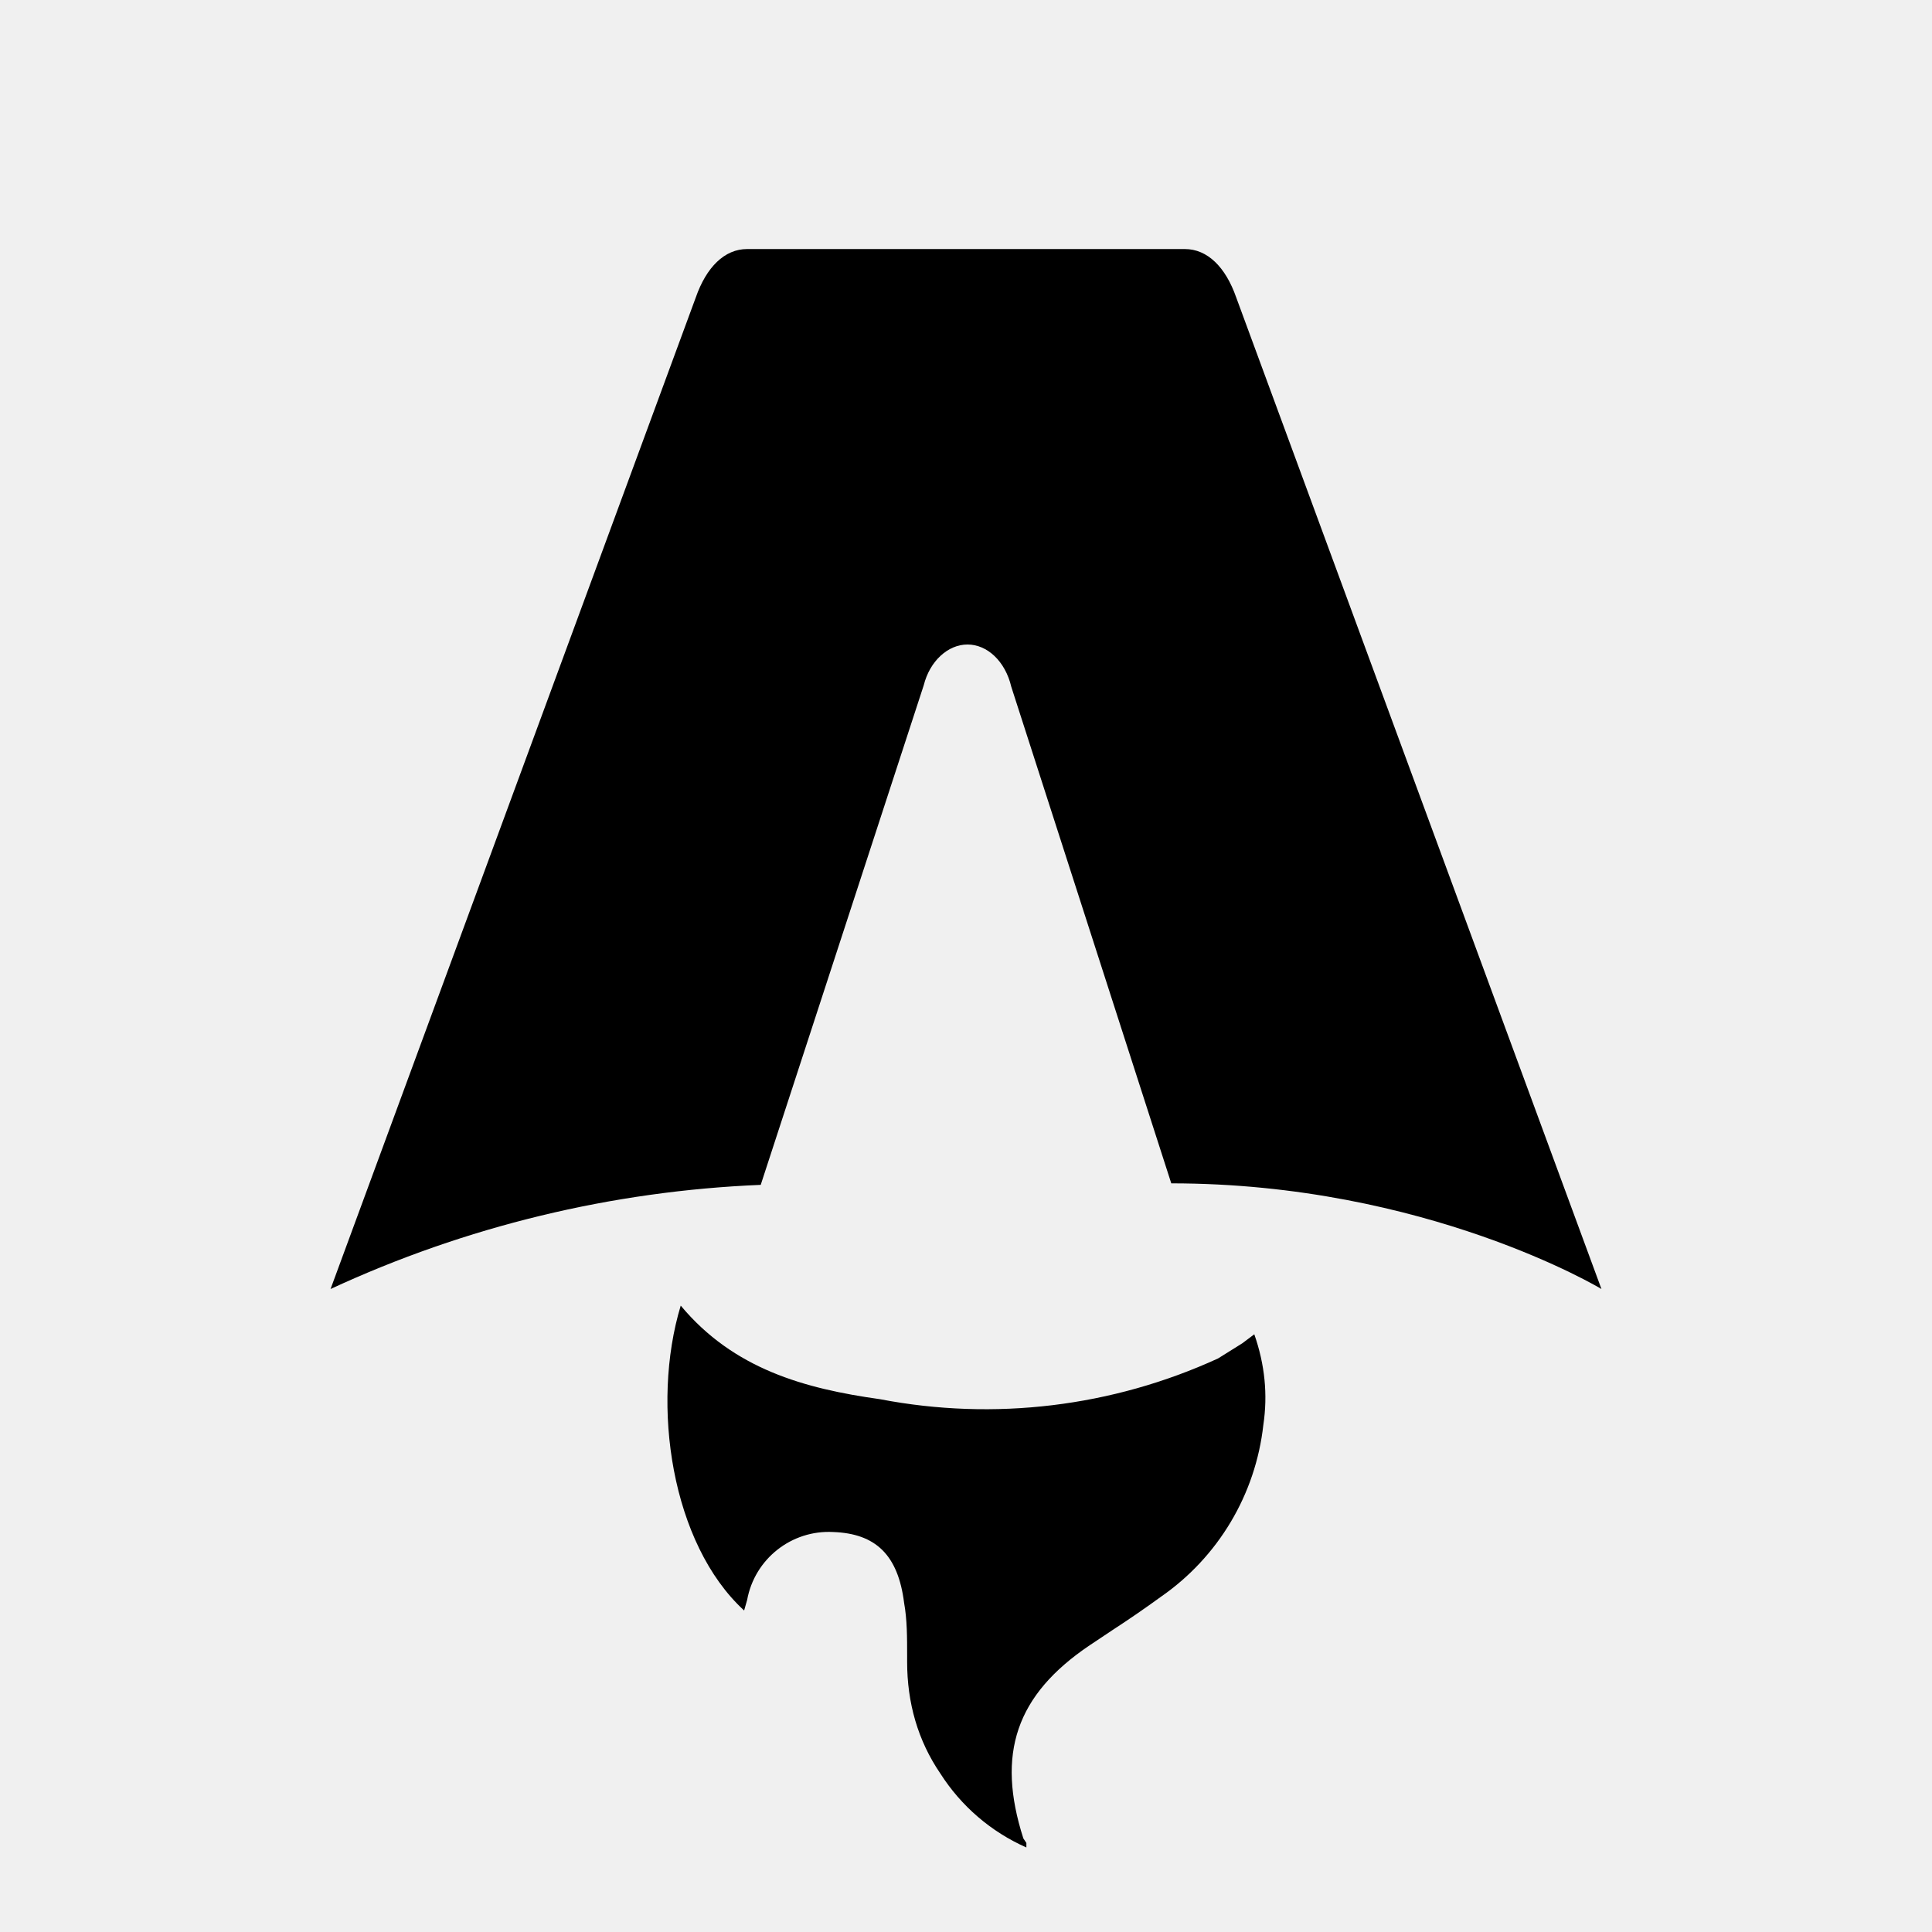
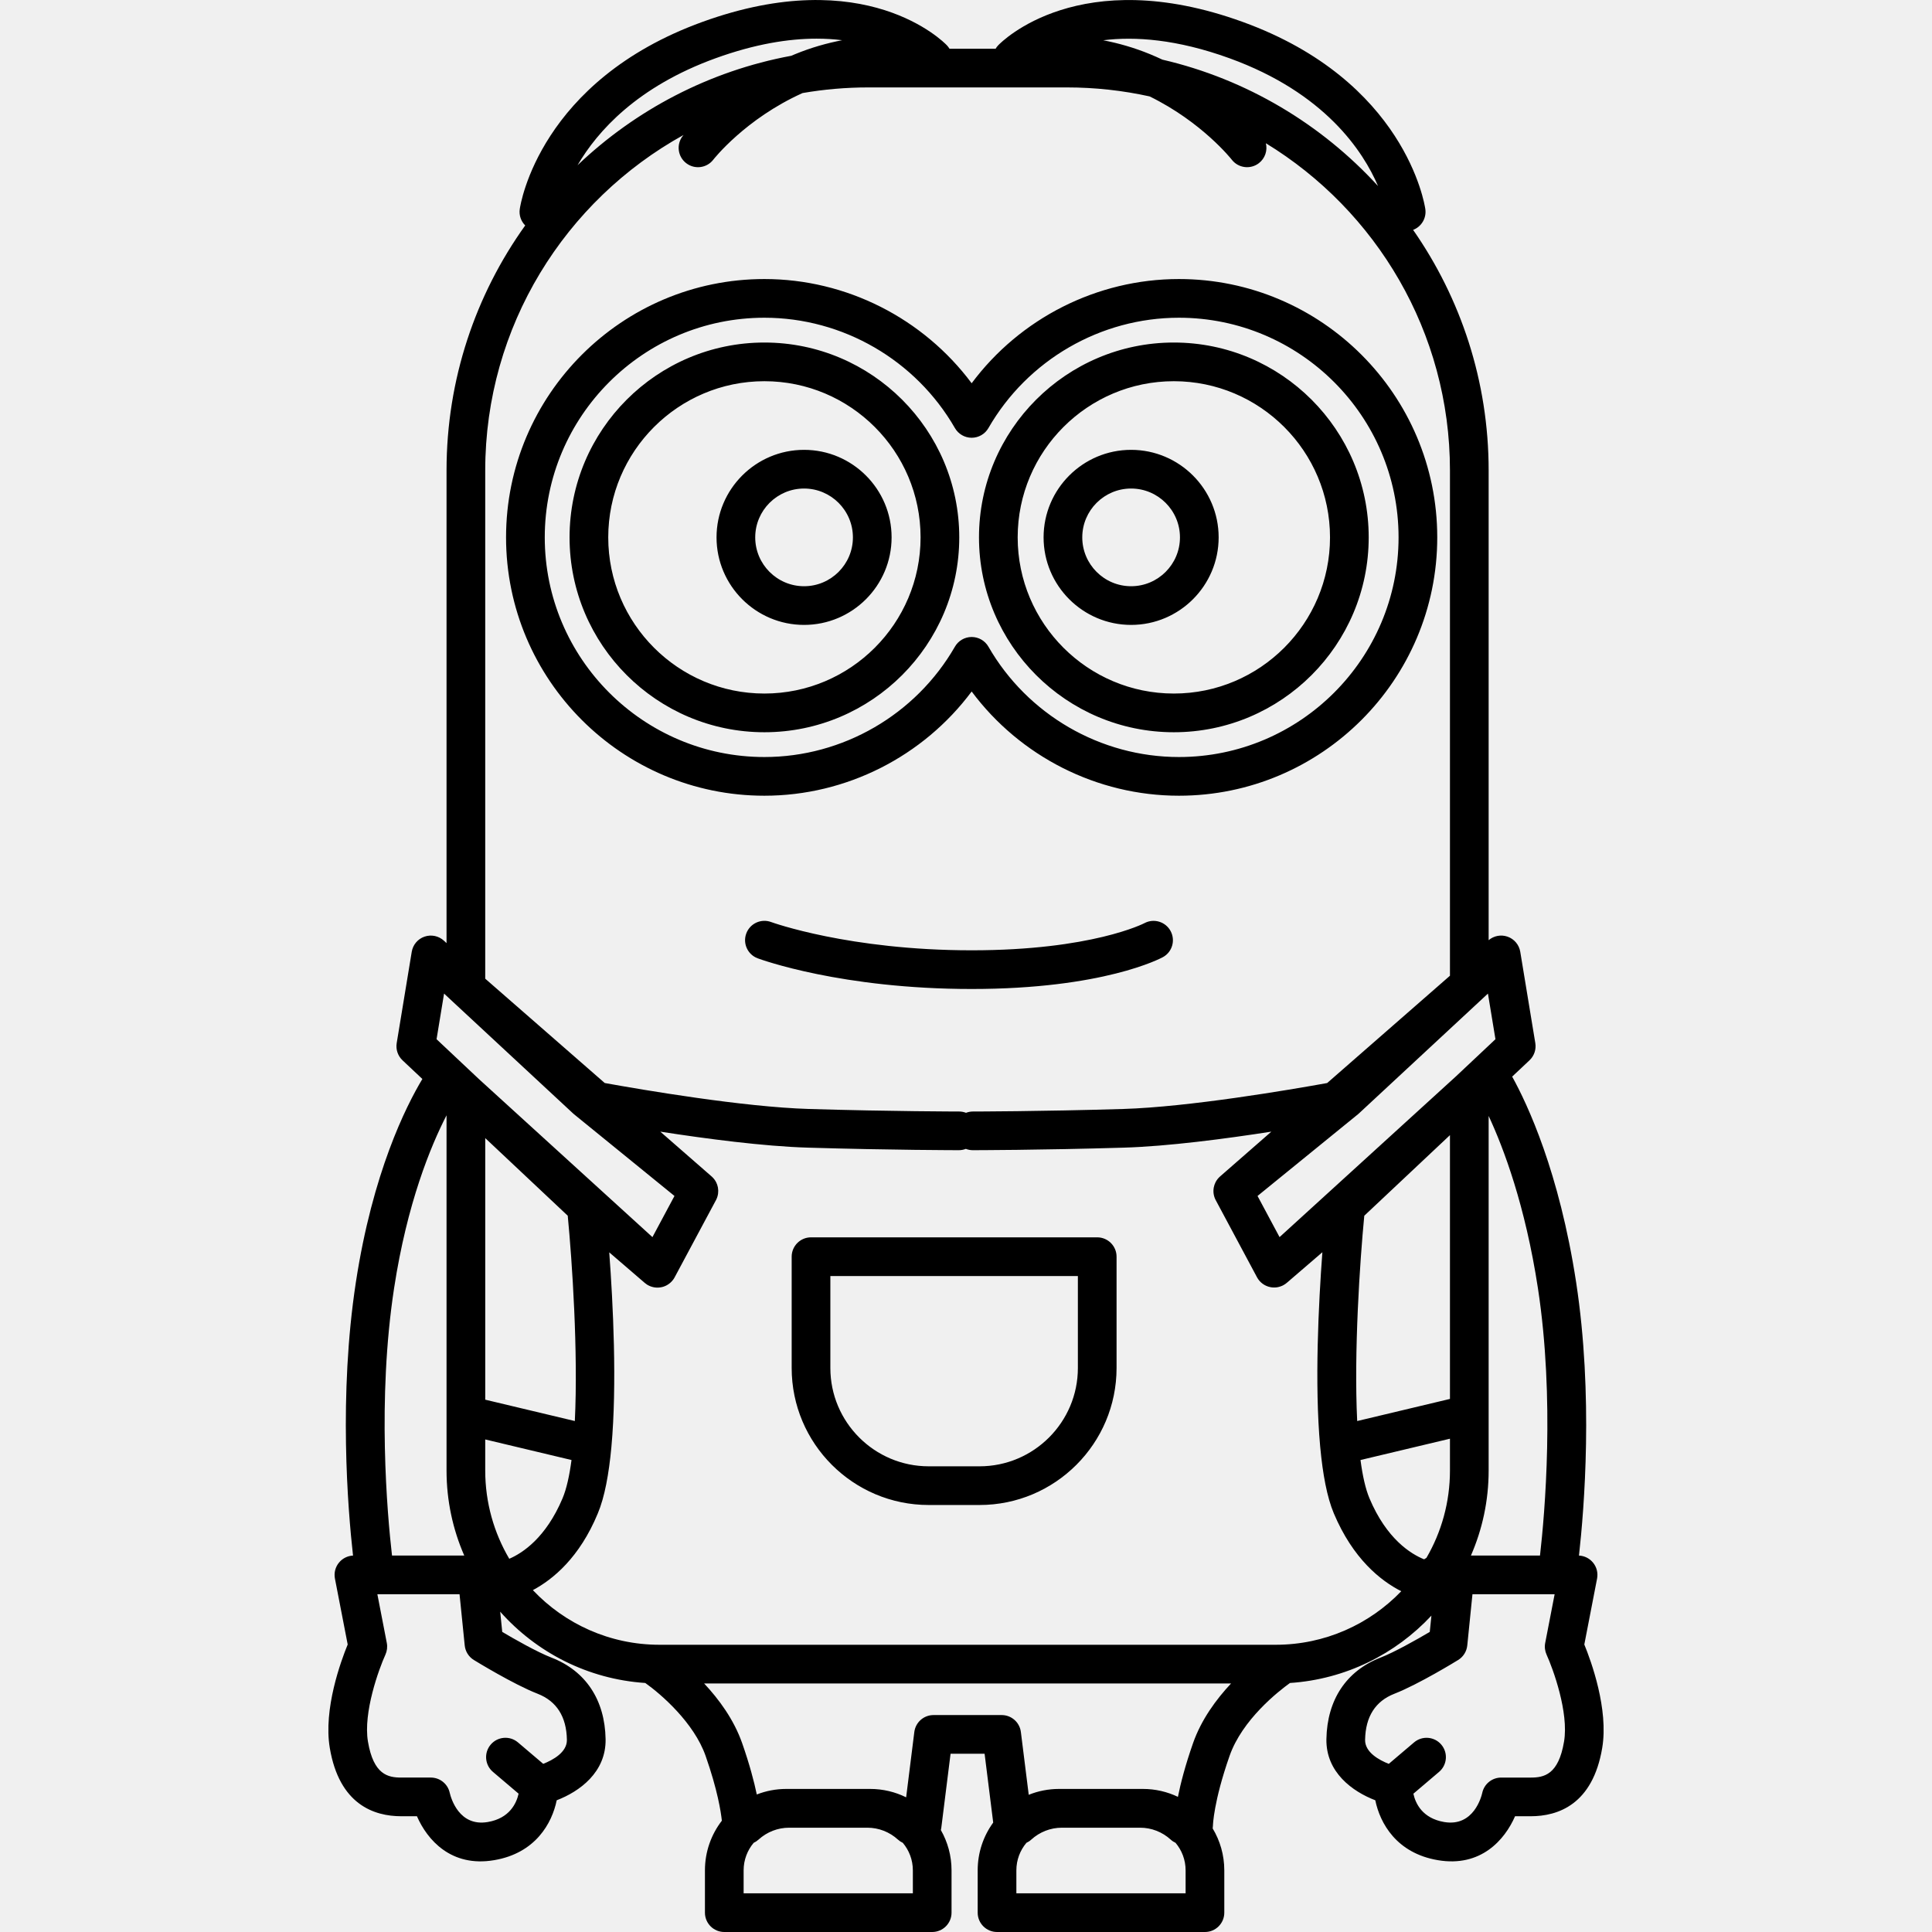
- <svg xmlns="http://www.w3.org/2000/svg" fill="none" viewBox="0 0 128 128">
-   <path d="M50.4 78.5a75.1 75.1 0 0 0-28.5 6.9l24.2-65.7c.7-2 1.9-3.2 3.4-3.2h29c1.5 0 2.7 1.2 3.4 3.2l24.2 65.7s-11.6-7-28.5-7L67 45.5c-.4-1.7-1.6-2.8-2.9-2.8-1.3 0-2.5 1.1-2.9 2.7L50.4 78.5Zm-1.1 28.2Zm-4.2-20.2c-2 6.6-.6 15.8 4.2 20.2a17.5 17.5 0 0 1 .2-.7 5.5 5.5 0 0 1 5.7-4.5c2.8.1 4.3 1.5 4.7 4.7.2 1.1.2 2.3.2 3.5v.4c0 2.7.7 5.2 2.2 7.4a13 13 0 0 0 5.7 4.9v-.3l-.2-.3c-1.8-5.6-.5-9.5 4.4-12.8l1.5-1a73 73 0 0 0 3.2-2.2 16 16 0 0 0 6.8-11.4c.3-2 .1-4-.6-6l-.8.6-1.6 1a37 37 0 0 1-22.4 2.7c-5-.7-9.7-2-13.2-6.2Z" />
-   <style>
-         path { fill: #000; }
-         @media (prefers-color-scheme: dark) {
-             path { fill: #FFF; }
-         }
-     </style>
+ <svg xmlns="http://www.w3.org/2000/svg" fill="#000000" height="800px" width="800px" version="1.1" id="Capa_1" viewBox="0 0 199.764 199.764" xml:space="preserve">
+   <path d="M124.589,199.764H103.09c-1.104,0-2-0.896-2-2v-4.377c0-1.844,0.596-3.551,1.605-4.938l-0.89-7.115h-3.519l-0.957,7.647  c-0.01,0.083-0.025,0.164-0.046,0.244c0.702,1.228,1.104,2.649,1.104,4.162v4.377c0,1.104-0.896,2-2,2H74.889c-1.104,0-2-0.896-2-2  v-4.377c0-1.93,0.653-3.71,1.749-5.131c-0.097-0.92-0.442-3.166-1.678-6.696c-1.204-3.44-4.604-6.384-6.239-7.544  c-5.954-0.394-11.27-3.165-15.002-7.371l0.211,2.09c1.239,0.732,3.575,2.069,5.104,2.663c3.528,1.373,5.511,4.363,5.583,8.422  c0.062,3.44-2.713,5.427-5.054,6.324c-0.486,2.373-2.191,5.472-6.47,6.193c-4.442,0.758-6.917-2.098-7.982-4.542H41.49  c-2.831,0-6.411-1.226-7.391-7.065c-0.673-4.017,1.147-8.978,1.852-10.693l-1.32-6.817c-0.113-0.586,0.041-1.192,0.421-1.652  c0.36-0.437,0.888-0.699,1.45-0.726c-0.543-4.841-1.495-16.562,0.292-28.246c1.735-11.345,5.172-18.192,6.878-21.032l-2.05-1.928  c-0.485-0.457-0.712-1.125-0.604-1.782l1.555-9.443c0.12-0.727,0.629-1.329,1.326-1.567c0.699-0.237,1.469-0.073,2.009,0.427  l0.263,0.245v-48.87c0-9.44,3.015-18.189,8.134-25.335c-0.43-0.43-0.657-1.048-0.563-1.695c0.078-0.539,2.106-13.266,18.88-19.349  c16.874-6.121,24.946,2.063,25.28,2.414c0.106,0.11,0.197,0.231,0.273,0.359h4.767c0.076-0.128,0.167-0.248,0.273-0.359  c0.334-0.351,8.409-8.532,25.28-2.414c16.773,6.083,18.802,18.81,18.88,19.349c0.137,0.943-0.408,1.827-1.263,2.154  c4.922,7.061,7.81,15.637,7.81,24.876v48.567c0.535-0.456,1.272-0.598,1.943-0.369c0.696,0.238,1.206,0.841,1.326,1.567l1.556,9.443  c0.108,0.657-0.118,1.325-0.604,1.782l-1.789,1.683c1.587,2.864,4.872,9.867,6.616,21.277c1.788,11.684,0.835,23.404,0.292,28.246  c0.563,0.026,1.091,0.288,1.451,0.726c0.38,0.46,0.534,1.066,0.421,1.652l-1.32,6.817c0.704,1.716,2.523,6.677,1.851,10.693  c-0.978,5.84-4.559,7.065-7.391,7.065h-1.621c-1.065,2.444-3.541,5.298-7.981,4.542c-4.278-0.722-5.983-3.82-6.47-6.193  c-2.341-0.896-5.116-2.884-5.055-6.325c0.073-4.058,2.056-7.048,5.583-8.421c1.435-0.558,3.716-1.842,5.104-2.662l0.171-1.686  c-3.708,3.977-8.866,6.582-14.624,6.966c-1.213,0.873-4.935,3.79-6.249,7.545c-1.659,4.74-1.716,7.164-1.716,7.188  c-0.002,0.105-0.012,0.208-0.028,0.309c0.762,1.266,1.201,2.748,1.201,4.33v4.377C126.589,198.869,125.693,199.764,124.589,199.764z   M105.09,195.764h17.499v-2.377c0-1.081-0.391-2.073-1.038-2.842c-0.182-0.085-0.352-0.196-0.502-0.334  c-0.872-0.794-1.995-1.231-3.162-1.231h-8.095c-1.167,0-2.29,0.438-3.162,1.231c-0.15,0.138-0.32,0.249-0.502,0.334  c-0.647,0.769-1.038,1.761-1.038,2.842V195.764z M76.889,195.764h17.498v-2.377c0-1.081-0.391-2.073-1.038-2.842  c-0.182-0.084-0.352-0.197-0.503-0.334c-0.871-0.794-1.993-1.231-3.161-1.231h-8.094c-1.168,0-2.29,0.438-3.161,1.231  c-0.151,0.137-0.321,0.25-0.503,0.334c-0.647,0.769-1.038,1.761-1.038,2.842V195.764z M146.14,185.465  c0.22,1.007,0.93,2.547,3.197,2.93c3.051,0.509,3.847-2.662,3.926-3.026c0.201-0.918,1.015-1.572,1.954-1.572h3.057  c1.365,0,2.87-0.288,3.445-3.727c0.504-3.005-1.132-7.501-1.805-8.979c-0.172-0.378-0.224-0.803-0.145-1.21l0.976-5.04h-8.497  l-0.536,5.295c-0.063,0.62-0.41,1.175-0.94,1.501c-0.166,0.103-4.1,2.522-6.592,3.491c-1.97,0.767-2.99,2.369-3.033,4.765  c-0.023,1.293,1.453,2.094,2.449,2.486l2.613-2.219c0.843-0.715,2.104-0.612,2.818,0.23c0.715,0.842,0.612,2.104-0.23,2.818  L146.14,185.465z M39.019,164.84l0.976,5.04c0.079,0.407,0.027,0.832-0.145,1.21c-0.673,1.479-2.309,5.976-1.806,8.979  c0.576,3.438,2.081,3.727,3.445,3.727h3.057c0.939,0,1.753,0.654,1.954,1.572c0.136,0.581,0.982,3.525,3.927,3.026  c2.268-0.383,2.975-1.948,3.195-2.932l-2.655-2.255c-0.843-0.715-0.945-1.977-0.23-2.818c0.716-0.845,1.978-0.944,2.818-0.23  l2.613,2.218c0.995-0.393,2.472-1.193,2.448-2.485c-0.042-2.396-1.063-3.998-3.033-4.765c-2.491-0.969-6.426-3.389-6.592-3.491  c-0.53-0.326-0.877-0.882-0.94-1.501l-0.535-5.295H39.019z M81.306,184.971h8.666c1.335,0,2.598,0.313,3.721,0.868l0.845-6.754  c0.125-1.001,0.976-1.752,1.984-1.752h7.05c1.009,0,1.859,0.751,1.984,1.752l0.812,6.493c0.971-0.392,2.03-0.607,3.14-0.607h8.665  c1.295,0,2.523,0.294,3.621,0.819c0.273-1.371,0.747-3.219,1.563-5.552c0.854-2.441,2.405-4.545,3.934-6.174H72.803  c1.528,1.629,3.079,3.732,3.934,6.174c0.769,2.197,1.232,3.964,1.513,5.307C79.197,185.175,80.227,184.971,81.306,184.971z   M55.098,164.415c3.287,3.478,7.94,5.65,13.092,5.65h63.713c5.096,0,9.703-2.125,12.984-5.536c-2.129-1.081-4.988-3.345-6.973-8.05  c-0.706-1.676-1.147-4.077-1.402-6.824c-0.005-0.034-0.008-0.067-0.01-0.101c-0.589-6.462-0.166-14.795,0.228-20.076l-3.668,3.155  c-0.118,0.103-0.247,0.19-0.384,0.261v0.001c-0.002,0-0.003,0.001-0.005,0.002c-0.001,0-0.001,0.003-0.005,0.002  c0,0.003-0.001,0.001-0.005,0.003c0,0,0.003,0-0.005,0.003h-0.001c-0.001,0.001-0.003,0.002-0.004,0.002l-0.001,0.001  c-0.002,0-0.003,0.001-0.004,0.002c0-0.001-0.002,0.002-0.005,0.002c0,0-0.003,0.001-0.005,0.003c-0.002,0-0.001,0.002-0.005,0.002  c-0.001,0.002-0.002,0.001-0.005,0.003c-0.002-0.001-0.004,0.001-0.005,0.002s-0.002,0.001-0.004,0.002c0,0-0.003,0.001-0.005,0.003  c-0.001,0-0.001,0-0.001,0c-0.002,0.001-0.004,0.002-0.005,0.002c0,0,0,0-0.001,0.001c-0.128,0.061-0.262,0.107-0.399,0.14l0,0  c-0.019,0.004-0.038,0.009-0.057,0.012c0,0.001,0,0.001,0,0.001c-0.003,0.001-0.006,0-0.006,0.001c-0.002,0-0.003,0-0.005,0.001  c0,0-0.002,0.001-0.006,0.001h-0.001c-0.004,0-0.006,0.001-0.006,0.001c-0.002,0.002-0.004,0.001-0.006,0.001  c-0.002,0.002-0.004,0-0.006,0.002c-0.002,0-0.004-0.001-0.006,0.001c-0.002,0-0.003-0.001-0.005,0.001c-0.001,0-0.002,0-0.004,0  c0-0.001-0.002,0.001-0.005,0.001c-0.002,0-0.004,0.001-0.006,0.001s-0.001,0.001-0.005,0.001c-0.002,0-0.004,0.001-0.006,0.001  c-0.001,0-0.003,0.001-0.006,0.001c-0.002,0-0.003,0.001-0.005,0.001s-0.004,0.001-0.006,0.001s-0.004,0.001-0.006,0.001  s-0.003-0.001-0.005,0.001c-0.001,0-0.002,0-0.004,0h-0.001c-0.002,0.001-0.003,0.001-0.004,0.001h-0.001  c-0.009,0.001-0.018,0.003-0.026,0.004l0,0c-0.002,0-0.003,0-0.005,0.001h-0.001c-0.002,0-0.003,0-0.005,0  c-0.001,0-0.003,0.001-0.005,0.001s-0.002-0.001-0.006,0.001h-0.001c-0.004,0-0.004-0.001-0.006,0.001c-0.002,0-0.004,0-0.006,0  c-0.001,0-0.002,0.001-0.004,0.001h-0.001c-0.004,0-0.004-0.001-0.006,0.001c-0.002,0-0.004,0-0.006,0c0,0-0.002,0-0.004,0.001  h-0.001c-0.002,0-0.003,0-0.005,0c0,0-0.003,0.001-0.005,0.001s-0.004,0-0.006,0h-0.001c-0.002,0.001-0.003,0.001-0.005,0.001  h-0.001c-0.002,0-0.004-0.001-0.006,0.001c-0.002,0-0.004,0-0.006,0c-0.001,0-0.002,0-0.004,0c0-0.001-0.002,0.001-0.006,0.001l0,0  c-0.004,0-0.007,0.001-0.011,0.001l0,0c-0.012,0.002-0.028,0.003-0.033,0.002c-0.002,0-0.005,0.002-0.006,0.001  c-0.002,0-0.004,0-0.006,0c-0.001,0-0.002,0-0.004,0h-0.001c-0.004,0-0.006,0-0.006,0c-0.004,0.002-0.004,0.001-0.006,0.001  c-0.001,0-0.002,0-0.004,0c0,0-0.003,0-0.005,0s-0.004,0-0.006,0c-0.003,0-0.004,0.001-0.006,0.001s-0.004,0-0.006,0  c0,0-0.003,0-0.005,0s-0.004,0-0.006,0s-0.004,0-0.006,0c-0.001,0-0.002,0-0.002,0c-0.002,0-0.005,0.002-0.006,0.001  c-0.002,0-0.004,0-0.006,0s-0.004,0-0.006,0s-0.004,0-0.006,0s-0.004,0-0.006,0s-0.004,0-0.006,0c-0.004,0-0.005,0-0.006,0  s-0.002,0-0.002,0c-0.004,0-0.005,0-0.008,0c-0.001,0-0.002,0-0.004,0c0,0-0.003,0-0.005,0s-0.004,0-0.006,0s-0.003,0-0.005,0  c-0.001,0-0.002,0-0.004,0c0,0-0.003,0-0.005,0s-0.004,0-0.006,0s-0.003,0-0.005,0s-0.004-0.001-0.006-0.001s-0.004,0-0.006,0  c0,0-0.003,0-0.005,0s-0.004,0-0.006,0l0,0c-0.006,0-0.018,0-0.016-0.001c-0.004,0-0.004,0-0.006,0c-0.001,0-0.003,0-0.004,0h-0.001  c-0.004,0-0.006,0-0.006,0c-0.001,0-0.003,0-0.004-0.001c0,0-0.003,0-0.005,0c-0.001,0-0.002,0-0.002,0c-0.004,0-0.004,0-0.006,0  c-0.001,0-0.002,0-0.004,0c0,0-0.003-0.001-0.005-0.001s-0.002,0-0.006,0c0.001,0.001-0.013,0-0.021-0.002h-0.001  c-0.001,0-0.003,0-0.004,0h-0.001c-0.004,0-0.004,0-0.006,0c-0.001-0.001-0.003-0.001-0.004-0.001c0,0-0.003,0-0.005,0  c-0.001,0-0.002,0-0.002,0c-0.002-0.002-0.004-0.001-0.006-0.001c-0.001,0-0.002,0-0.004,0h-0.001c-0.004,0-0.005-0.001-0.005-0.001  c-0.002,0-0.003,0-0.005,0c0.003,0-0.02-0.002-0.031-0.004c0,0-0.003,0-0.005,0c-0.001,0-0.001,0-0.001,0  c-0.004,0-0.006-0.001-0.006-0.001c-0.001,0-0.003-0.001-0.006-0.001c-0.002,0-0.005,0-0.005,0c-0.004,0-0.004-0.001-0.006-0.001  c-0.001,0-0.002,0-0.004-0.001c0,0-0.003,0-0.005,0s-0.005-0.001-0.006-0.001h-0.001c-0.006-0.001-0.013-0.002-0.019-0.003  c0,0-0.003,0-0.005,0c-0.002-0.002-0.003-0.001-0.005-0.001s-0.004-0.001-0.006-0.001s-0.003-0.001-0.006-0.001  c-0.002,0-0.004-0.001-0.005-0.001s-0.003,0-0.006-0.001c-0.001,0-0.002,0-0.004,0l-0.001-0.001c-0.002,0-0.003,0-0.005,0  c0.002,0.001-0.007-0.001-0.013-0.003c-0.002,0-0.004,0.001-0.006-0.001c-0.001,0-0.002,0-0.004,0c0,0-0.004-0.001-0.006-0.001  c-0.002-0.002-0.003,0-0.007-0.002c-0.001,0-0.002,0-0.003,0c-0.597-0.11-1.112-0.486-1.399-1.022l-4.268-7.974  c-0.001-0.002-0.003-0.005-0.004-0.008c0-0.001-0.001-0.001-0.001-0.001c0-0.004-0.002-0.005-0.002-0.005  c-0.002-0.005-0.003-0.005-0.003-0.005c-0.002-0.004-0.001-0.005-0.003-0.005c0-0.003-0.002-0.005-0.002-0.005  c-0.001-0.002-0.002-0.003-0.002-0.005c-0.001,0-0.001,0-0.001,0c-0.001-0.002-0.001-0.003-0.002-0.005l0,0  c-0.001-0.002-0.002-0.003-0.003-0.005l0,0c-0.001-0.002-0.001-0.003-0.002-0.005l0,0c-0.001-0.002-0.002-0.003-0.003-0.005l0,0  c-0.194-0.391-0.25-0.821-0.18-1.229l0,0c0-0.002,0-0.003,0-0.005c0.001,0,0.001-0.001,0.001-0.001c0-0.001,0-0.003,0-0.004  c0,0,0.001-0.003,0.001-0.005s0.001-0.003,0.001-0.005s0.001-0.003,0.001-0.005c0-0.001,0.001-0.003,0.001-0.004v-0.001  c0.034-0.184,0.095-0.362,0.179-0.53v-0.001c0.001-0.001,0.002-0.003,0.003-0.004v-0.001c0.001-0.002,0.004-0.005,0.003-0.005  c0-0.002,0.002-0.004,0.002-0.006c0.002-0.001,0.003-0.002,0.003-0.005l0.001-0.001c0.001-0.002,0.001-0.003,0.002-0.004  c0,0,0,0,0-0.001c0.112-0.214,0.264-0.41,0.453-0.576c0-0.002,0.002-0.003,0.004-0.003c0-0.001,0-0.001,0-0.001l5.303-4.634  c-4.739,0.737-10.676,1.519-15.242,1.654c-8.677,0.26-15.555,0.263-15.623,0.263c-0.255,0-0.498-0.048-0.723-0.135  c-0.225,0.087-0.468,0.135-0.723,0.135c-0.068,0-6.946-0.003-15.624-0.263c-4.568-0.136-10.507-0.918-15.247-1.654l5.308,4.633  c0.012,0.011,0.023,0.021,0.034,0.031c0.001,0,0.003,0.002,0.003,0.002c0.191,0.176,0.343,0.384,0.451,0.608l0,0  c0.001,0.002,0.001,0.004,0.002,0.005c0.071,0.15,0.124,0.31,0.156,0.472l0,0c0,0.004,0.001,0.006,0.001,0.006  c0,0.002,0.001,0.004,0.001,0.006c0.002,0.002,0.001,0.004,0.001,0.006c0.002,0.002,0.001,0.003,0.001,0.005  c0.001,0.001,0.001,0.002,0.001,0.002c0,0.003,0.001,0.005,0.001,0.005c-0.001,0.005,0.001,0.005,0.001,0.005  c0,0.002,0,0.003,0,0.005h0.001c0.07,0.401,0.02,0.824-0.165,1.211l0,0c-0.001,0.002-0.001,0.003-0.002,0.005l0,0  c-0.001,0.002-0.002,0.003-0.002,0.005c-0.002,0-0.001,0.001-0.003,0.005v0.001c-0.001,0.001-0.002,0.002-0.002,0.004l-0.001,0.001  c0,0.001-0.001,0.003-0.002,0.004v0.001c-0.001,0.001-0.002,0.003-0.002,0.004l-0.001,0.001c0,0.001-0.001,0.003-0.002,0.004  c0,0,0,0.001-0.001,0.001c0,0.002-0.001,0.003-0.001,0.004c0,0-0.001,0.003-0.003,0.005c0,0-0.002,0.002-0.002,0.005  c-0.002,0-0.001,0.003-0.003,0.005c0,0-0.002,0.003-0.002,0.005c-0.001,0.002-0.003,0.002-0.003,0.005  c-0.001,0-0.001,0.003-0.003,0.005c0,0-0.003,0.003-0.002,0.005c-0.001,0.001-0.001,0.002-0.002,0.003c0,0-0.002,0.003-0.004,0.007  l-4.268,7.973c-0.002,0.002-0.003,0.004-0.004,0.006c0,0.002-0.002,0.003-0.003,0.007c-0.001,0-0.001,0.001-0.002,0.002  c-0.001,0.003-0.002,0.004-0.004,0.007c0,0.002-0.002,0.005-0.003,0.007c-0.002,0.002-0.002,0.004-0.004,0.006  c0,0.001-0.001,0.002-0.004,0.007c0.001,0.002-0.003,0.005-0.003,0.006c-0.002,0.001-0.001,0.003-0.004,0.006  c0,0.001-0.003,0.002-0.003,0.007c-0.002,0.002-0.002,0.004-0.004,0.006s-0.002,0.004-0.004,0.006c0,0.001-0.001,0.004-0.004,0.007  c0,0.001-0.001,0.001-0.001,0.002c-0.002,0.004-0.003,0.005-0.004,0.007c-0.002,0.002-0.002,0.004-0.004,0.006  c-0.001,0.001-0.001,0.002-0.002,0.004c-0.002,0-0.001,0.003-0.004,0.006c0,0.001-0.001,0.001-0.001,0.002  c-0.001,0.003-0.004,0.006-0.004,0.006c-0.001,0.003-0.004,0.004-0.004,0.007c-0.001,0.001-0.002,0.002-0.003,0.004  c0,0-0.003,0.002-0.003,0.006c-0.002,0-0.002,0.004-0.004,0.006s-0.001,0.004-0.004,0.006c-0.002,0.002-0.001,0.003-0.004,0.006  c-0.003,0.002-0.002,0.004-0.004,0.006c-0.001,0.001-0.001,0.002-0.001,0.002c-0.002,0.004-0.004,0.006-0.004,0.006  c-0.002,0.004-0.004,0.006-0.004,0.006c-0.001,0.002-0.002,0.003-0.003,0.005c-0.001,0-0.001,0.001-0.001,0.001  c-0.001,0.002-0.002,0.003-0.003,0.005c-0.001,0-0.001,0.001-0.001,0.001c-0.001,0.002-0.002,0.003-0.003,0.005  c-0.001,0-0.001,0.001-0.001,0.001c-0.001,0.002-0.002,0.003-0.004,0.005v0.001c-0.002,0.002-0.003,0.003-0.004,0.005  c0,0.001-0.002,0.004-0.004,0.006c0,0-0.002,0.002-0.004,0.006c0,0-0.002,0.002-0.004,0.006h-0.001  c-0.002,0.004-0.004,0.006-0.004,0.006c-0.002,0.002-0.004,0.005-0.004,0.006c-0.001,0.002-0.003,0.004-0.004,0.005v0.001  c-0.001,0.002-0.003,0.003-0.004,0.005c0.001,0.001-0.002,0.003-0.004,0.006h-0.001c-0.001,0.002-0.002,0.004-0.004,0.006l0,0  c-0.001,0.002-0.003,0.004-0.004,0.006l0,0c-0.156,0.21-0.352,0.386-0.573,0.52l0,0c-0.002,0.001-0.004,0.002-0.006,0.004l0,0  c-0.002,0.001-0.004,0.002-0.006,0.003l0,0c-0.003,0.002-0.007,0.005-0.007,0.004c-0.002,0.001-0.004,0.002-0.006,0.003l0,0  c-0.002,0.002-0.004,0.003-0.006,0.004l0,0c-0.002,0.001-0.004,0.002-0.006,0.003v0.001c-0.002,0.001-0.004,0.002-0.006,0.003l0,0  c-0.003,0.001-0.004,0.003-0.007,0.004c-0.002,0.001-0.003,0.002-0.005,0.003h-0.001c-0.002,0.001-0.004,0.002-0.006,0.003v0.001  c-0.002,0.001-0.004,0.002-0.006,0.003l0,0c-0.002,0.001-0.004,0.002-0.006,0.003c0,0.001-0.002,0.003-0.006,0.004h-0.001  c-0.003,0.002-0.007,0.002-0.006,0.003c-0.002,0.001-0.004,0.002-0.006,0.003v0.001c-0.002,0.001-0.004,0.002-0.006,0.003  c0.001,0-0.003,0.002-0.006,0.003c-0.001,0-0.001,0-0.001,0c-0.002,0.001-0.004,0.002-0.006,0.003v0.001  c-0.002,0.001-0.004,0.002-0.006,0.003h-0.001c-0.003,0.002-0.005,0.003-0.006,0.003c-0.002,0.001-0.004,0.002-0.006,0.003l0,0  c-0.002,0.001-0.004,0.002-0.006,0.003l-0.001,0.001c-0.002,0.001-0.004,0.002-0.006,0.003l0,0  c-0.002,0.001-0.004,0.002-0.006,0.003l0,0c-0.003,0.002-0.007,0.003-0.007,0.003c-0.002,0.001-0.004,0.002-0.006,0.003l0,0  c-0.002,0.001-0.004,0.002-0.006,0.003l0,0c-0.002,0.001-0.005,0.002-0.007,0.003l0,0c-0.037,0.018-0.075,0.035-0.114,0.051  c0.001,0.001-0.004,0.001-0.007,0.002l0,0c-0.002,0.001-0.004,0.002-0.006,0.003c0.001,0-0.002,0.001-0.006,0.002  c-0.002,0-0.004,0.001-0.006,0.003c-0.001,0-0.002,0-0.002,0c-0.004,0.001-0.005,0.002-0.007,0.003c-0.003,0-0.004,0-0.007,0.003  c-0.002,0-0.005,0.002-0.007,0.002c-0.002,0.002-0.004,0-0.007,0.003c-0.002,0-0.004,0.002-0.006,0.002  c-0.004,0.003-0.006,0.002-0.007,0.003c-0.002,0-0.004,0.002-0.007,0.002c-0.002-0.001-0.004,0.002-0.007,0.002  c-0.002,0.001-0.004,0-0.007,0.003c-0.002,0-0.003,0.002-0.007,0.002c-0.002,0.002-0.004,0.001-0.006,0.003  c-0.002,0-0.005,0-0.007,0.002c-0.004-0.001-0.006,0.002-0.007,0.002c-0.003,0.003-0.005,0.002-0.007,0.002  c-0.002,0.003-0.005,0.001-0.007,0.003c-0.002-0.001-0.005,0.002-0.007,0.002s-0.003,0.002-0.007,0.002  c-0.001,0-0.002,0.001-0.002,0.001c-0.003,0-0.004,0.001-0.007,0.002c-0.002,0.001-0.004,0.001-0.007,0.002  c-0.002,0.002-0.004,0.003-0.007,0.002c-0.003,0.001-0.004,0.002-0.007,0.002c-0.003,0.001-0.004,0-0.007,0.003  c-0.004,0-0.004-0.002-0.007,0.002c-0.003-0.001-0.005-0.002-0.007,0.002c-0.002-0.001-0.005-0.001-0.007,0.002  c-0.004,0-0.007-0.002-0.006,0.002c-0.003,0-0.005,0.001-0.007,0.001l0,0c-0.003,0.001-0.005,0.002-0.007,0.002l0,0  c-0.003,0.001-0.005,0.002-0.007,0.002l0,0c-0.003,0.001-0.005,0.001-0.007,0.002l0,0c-0.003,0.001-0.005,0.001-0.007,0.002l0,0  c-0.047,0.012-0.094,0.022-0.142,0.031c-0.107,0.021-0.216,0.031-0.324,0.034l0,0c-0.002,0-0.003,0-0.005,0l0,0  c-0.002,0-0.004,0-0.005,0h-0.001c-0.002,0-0.003,0-0.005,0l0,0c-0.002,0-0.004,0-0.005,0h-0.001c-0.002,0-0.003,0-0.005,0l0,0  c-0.008,0.001-0.019,0-0.027,0l0,0c-0.002,0-0.004,0-0.006,0h-0.001c-0.002,0-0.006,0-0.006,0c-0.004,0-0.006,0-0.006,0  c-0.004,0-0.005,0-0.007,0s-0.005,0-0.005,0c-0.001,0-0.002-0.001-0.007-0.001c0,0-0.003,0-0.005,0s-0.004,0-0.006,0  s-0.004,0-0.006,0c-0.001,0-0.002,0-0.002,0c-0.004,0-0.004,0-0.006,0c-0.001,0,0.007-0.001-0.006-0.001c-0.002,0-0.004,0-0.006,0  s-0.005,0-0.005,0c-0.004,0-0.004,0-0.006,0c-0.001,0-0.003,0-0.004-0.001c0,0-0.002,0-0.006,0h-0.001c-0.004,0-0.004,0-0.006,0  s-0.005,0.001-0.005-0.001c-0.002,0-0.003,0-0.005,0c0.002,0-0.021-0.001-0.033-0.002l0,0c-0.004,0-0.007-0.001-0.011-0.001l0,0  c-0.003,0-0.006-0.001-0.006-0.001c-0.004,0-0.004,0-0.006,0c-0.002-0.001-0.005,0-0.006-0.001c-0.001,0-0.002,0-0.004,0h-0.001  c-0.002,0-0.003,0-0.005-0.001h-0.001c-0.002,0-0.004,0-0.006,0c-0.001,0-0.003-0.001-0.004-0.001c0,0-0.003,0-0.005,0  c-0.001,0-0.002,0-0.002,0c-0.004-0.002-0.004-0.001-0.006-0.001c-0.001,0.001-0.002-0.001-0.006-0.001c-0.001,0-0.002,0-0.004,0  h-0.001c-0.004,0-0.006-0.001-0.006-0.001c-0.002,0-0.004-0.001-0.006-0.001c-0.001,0-0.002,0-0.004,0c0,0-0.003-0.001-0.005-0.001  c-0.001,0-0.002,0-0.002,0c-0.003,0-0.005-0.001-0.006-0.001s-0.003,0-0.004,0c0,0-0.003-0.001-0.005-0.001  c-0.003,0.001-0.004-0.001-0.006-0.001c-0.004,0-0.009,0-0.015-0.002c-0.002,0-0.004,0.001-0.004-0.001c-0.002,0-0.004,0-0.006,0  c-0.001-0.001-0.002-0.001-0.004-0.001c0,0-0.003-0.001-0.005-0.001c-0.001,0-0.002,0-0.002,0c-0.002,0-0.003-0.002-0.006-0.001  c-0.002,0-0.004-0.001-0.006-0.001c-0.001,0-0.002,0-0.004-0.001c0,0-0.003,0-0.005,0c-0.002-0.002-0.004-0.001-0.006-0.001  c-0.002-0.002-0.004-0.001-0.006-0.001c0-0.001-0.001-0.001-0.001-0.001c-0.002,0-0.006-0.001-0.006-0.001  c-0.002,0,0.005,0-0.006-0.001c-0.002,0-0.004-0.001-0.006-0.001c-0.001,0-0.003,0-0.004-0.001h-0.001c-0.002,0-0.003,0-0.005-0.001  h-0.001c-0.002,0-0.003,0-0.005-0.001c0,0-0.002-0.001-0.006-0.001l0,0c-0.226-0.043-0.442-0.125-0.642-0.243l0,0  c-0.002-0.001-0.003-0.002-0.005-0.003l0,0c-0.002-0.001-0.003-0.002-0.005-0.003c0-0.001-0.001-0.001-0.005-0.003  c0,0-0.001,0-0.004-0.003c-0.002,0-0.002,0-0.005-0.003c-0.002,0-0.001,0.001-0.005-0.003c-0.001,0-0.002-0.001-0.002-0.001  c-0.002-0.001-0.005-0.004-0.005-0.003c-0.001-0.001-0.002-0.003-0.005-0.003c-0.001-0.001-0.002-0.003-0.005-0.003  c-0.001-0.002-0.001-0.003-0.005-0.003c-0.002-0.001-0.001,0-0.005-0.004c-0.002,0-0.002,0-0.005-0.003h-0.001  c-0.001-0.001-0.003-0.002-0.004-0.003l0,0c-0.077-0.05-0.151-0.105-0.223-0.166l-3.67-3.158c0.395,5.291,0.817,13.643,0.224,20.108  c-0.001,0.012-0.002,0.024-0.003,0.036c-0.255,2.761-0.697,5.175-1.406,6.856C59.934,161.024,57.2,163.292,55.098,164.415z   M140.672,150.962c0.214,1.621,0.516,2.985,0.928,3.963c1.773,4.205,4.278,5.751,5.649,6.305c0.077-0.057,0.158-0.108,0.243-0.153  c1.545-2.656,2.43-5.741,2.43-9.029v-3.289L140.672,150.962z M50.171,148.835v3.212c0,3.328,0.907,6.448,2.486,9.126  c1.387-0.596,3.79-2.175,5.508-6.248c0.412-0.978,0.714-2.342,0.928-3.963L50.171,148.835z M152.09,160.84h7.142  c0.495-4.319,1.541-16.165-0.214-27.639c-1.307-8.543-3.535-14.466-5.096-17.817v36.663  C153.922,155.171,153.267,158.145,152.09,160.84z M40.533,160.84h7.47c-1.178-2.694-1.832-5.669-1.832-8.793v-5.7  c-0.001-0.028-0.001-0.057,0-0.084v-30.943c-1.641,3.189-4.078,9.087-5.424,17.882C38.99,144.691,40.037,156.523,40.533,160.84z   M50.171,144.723l9.265,2.208c0.35-7.162-0.277-16.479-0.733-21.229l-8.531-8.025V144.723z M141.063,125.703  c-0.456,4.749-1.083,14.066-0.733,21.229l9.592-2.286V117.37L141.063,125.703z M49.541,111.594l17.92,16.321l2.278-4.255  l-10.383-8.446c-0.04-0.032-0.077-0.065-0.114-0.1l-12.411-11.527c-0.015-0.014-0.028-0.026-0.042-0.04l-0.874-0.812l-0.776,4.717  L49.541,111.594z M130.026,123.66l2.277,4.254l18.243-16.624l4.08-3.838l-0.777-4.717l-0.553,0.514  c-0.009,0.009-0.019,0.018-0.028,0.026l-12.747,11.84c-0.024,0.023-0.049,0.045-0.074,0.067c-0.002,0-0.001,0-0.004,0.003  c-0.013,0.011-0.025,0.021-0.038,0.031L130.026,123.66z M62.529,111.981c3.889,0.702,14.303,2.481,21.126,2.685  c8.614,0.258,15.437,0.261,15.505,0.261c0.255,0,0.498,0.048,0.723,0.135c0.225-0.087,0.468-0.135,0.723-0.135  c0.068,0,6.891-0.003,15.504-0.261c6.816-0.203,17.217-1.979,21.114-2.682l12.698-11.096V48.644c0-14.311-7.63-26.873-19.034-33.833  c0.182,0.744-0.075,1.561-0.722,2.059c-0.874,0.675-2.131,0.513-2.805-0.361c-0.03-0.038-3.072-3.887-8.493-6.54  c-2.755-0.608-5.616-0.93-8.552-0.93H89.775c-2.313,0-4.584,0.2-6.79,0.582c-5.927,2.667-9.197,6.845-9.231,6.888  c-0.674,0.876-1.932,1.037-2.805,0.361c-0.875-0.675-1.036-1.931-0.361-2.805c0.011-0.015,0.039-0.051,0.084-0.107  c-12.213,6.754-20.501,19.77-20.501,34.687v52.548L62.529,111.981z M120.191,6.167c8.721,2.026,16.444,6.676,22.295,13.07  c-1.542-3.605-5.501-9.638-15.354-13.212c-5.462-1.979-9.791-2.269-13.063-1.861c1.544,0.296,3.182,0.754,4.846,1.44  C119.351,5.784,119.777,5.972,120.191,6.167z M84.432,3.997c-2.859,0-6.329,0.535-10.448,2.028  c-8.079,2.931-12.195,7.514-14.266,11.057c5.999-5.717,13.621-9.744,22.095-11.314c0.128-0.055,0.257-0.109,0.388-0.163  c1.675-0.691,3.323-1.15,4.876-1.446C86.262,4.055,85.381,3.997,84.432,3.997z M101.283,155.613h-5.26  c-7.812,0-14.166-6.354-14.166-14.166v-11.509c0-1.104,0.896-2,2-2h29.593c1.104,0,2,0.896,2,2v11.509  C115.45,149.259,109.095,155.613,101.283,155.613z M85.857,131.938v9.509c0,5.605,4.561,10.166,10.166,10.166h5.26  c5.606,0,10.167-4.561,10.167-10.166v-9.509H85.857z M100.468,102.259c-13.449,0-21.779-3.043-22.127-3.173  c-1.035-0.385-1.563-1.536-1.177-2.571s1.535-1.561,2.569-1.178l0,0c0.079,0.029,8.063,2.922,20.734,2.922  c12.424,0,17.813-2.779,17.866-2.808c0.97-0.519,2.182-0.152,2.703,0.815c0.521,0.969,0.169,2.173-0.795,2.7  C119.996,99.1,114.066,102.259,100.468,102.259z M121.897,82.275c-8.471,0-16.425-4.062-21.43-10.776  c-5.006,6.715-12.96,10.776-21.43,10.776c-14.729,0-26.712-11.983-26.712-26.712s11.982-26.711,26.712-26.711  c8.47,0,16.424,4.062,21.43,10.775c5.005-6.714,12.959-10.775,21.43-10.775c14.729,0,26.711,11.982,26.711,26.711  S136.626,82.275,121.897,82.275z M100.468,65.863L100.468,65.863c0.716,0,1.377,0.383,1.733,1.003  c4.047,7.037,11.595,11.409,19.696,11.409c12.522,0,22.711-10.188,22.711-22.712c0-12.522-10.188-22.711-22.711-22.711  c-8.102,0-15.648,4.371-19.696,11.408c-0.356,0.62-1.018,1.003-1.733,1.003s-1.377-0.383-1.733-1.003  c-4.049-7.037-11.596-11.408-19.696-11.408c-12.523,0-22.712,10.188-22.712,22.711c0,12.523,10.188,22.712,22.712,22.712  c8.101,0,15.648-4.372,19.696-11.409C99.091,66.246,99.752,65.863,100.468,65.863z M121.373,75.712  c-11.11,0-20.148-9.038-20.148-20.148c0-11.109,9.038-20.147,20.148-20.147c11.109,0,20.147,9.038,20.147,20.147  C141.52,66.674,132.482,75.712,121.373,75.712z M121.373,39.416c-8.904,0-16.148,7.244-16.148,16.147  c0,8.904,7.244,16.148,16.148,16.148c8.903,0,16.147-7.244,16.147-16.148C137.52,46.66,130.276,39.416,121.373,39.416z   M79.038,75.712c-11.109,0-20.147-9.038-20.147-20.148c0-11.109,9.038-20.147,20.147-20.147s20.147,9.038,20.147,20.147  C99.185,66.674,90.147,75.712,79.038,75.712z M79.038,39.416c-8.903,0-16.147,7.244-16.147,16.147  c0,8.904,7.244,16.148,16.147,16.148s16.147-7.244,16.147-16.148C95.185,46.66,87.941,39.416,79.038,39.416z M116.954,64.614  c-4.99,0-9.05-4.061-9.05-9.051s4.06-9.05,9.05-9.05s9.051,4.06,9.051,9.05S121.944,64.614,116.954,64.614z M116.954,50.513  c-2.784,0-5.05,2.266-5.05,5.05c0,2.785,2.266,5.051,5.05,5.051c2.785,0,5.051-2.266,5.051-5.051  C122.005,52.779,119.739,50.513,116.954,50.513z M83.139,64.614c-4.99,0-9.051-4.061-9.051-9.051s4.061-9.05,9.051-9.05  s9.05,4.06,9.05,9.05S88.129,64.614,83.139,64.614z M83.139,50.513c-2.785,0-5.051,2.266-5.051,5.05  c0,2.785,2.266,5.051,5.051,5.051c2.784,0,5.05-2.266,5.05-5.051C88.188,52.779,85.923,50.513,83.139,50.513z" />
</svg>
